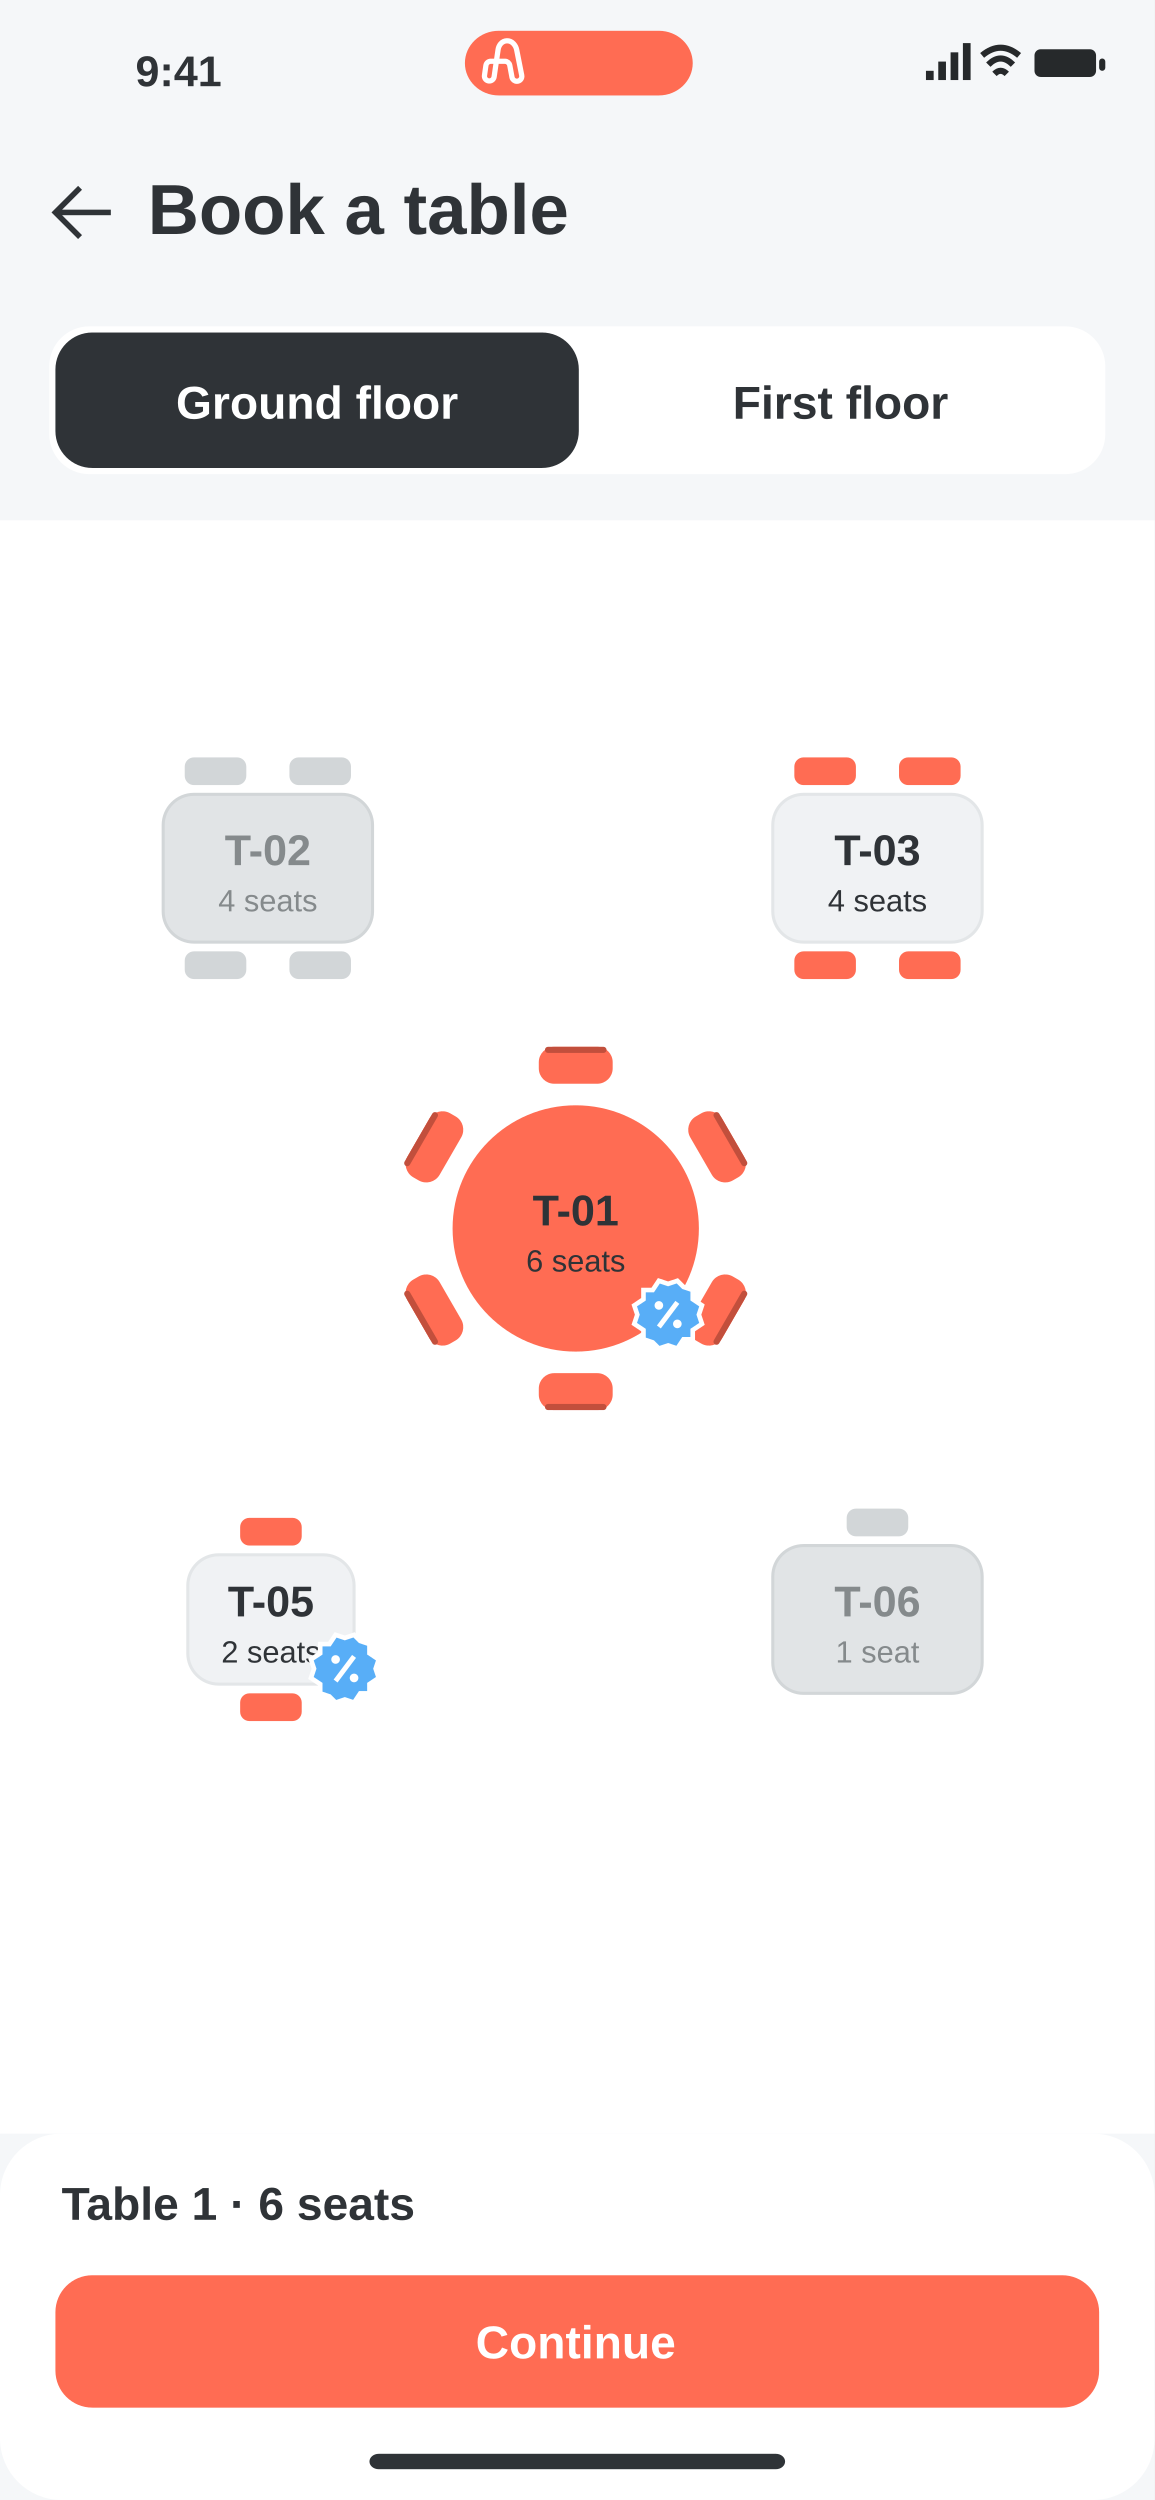
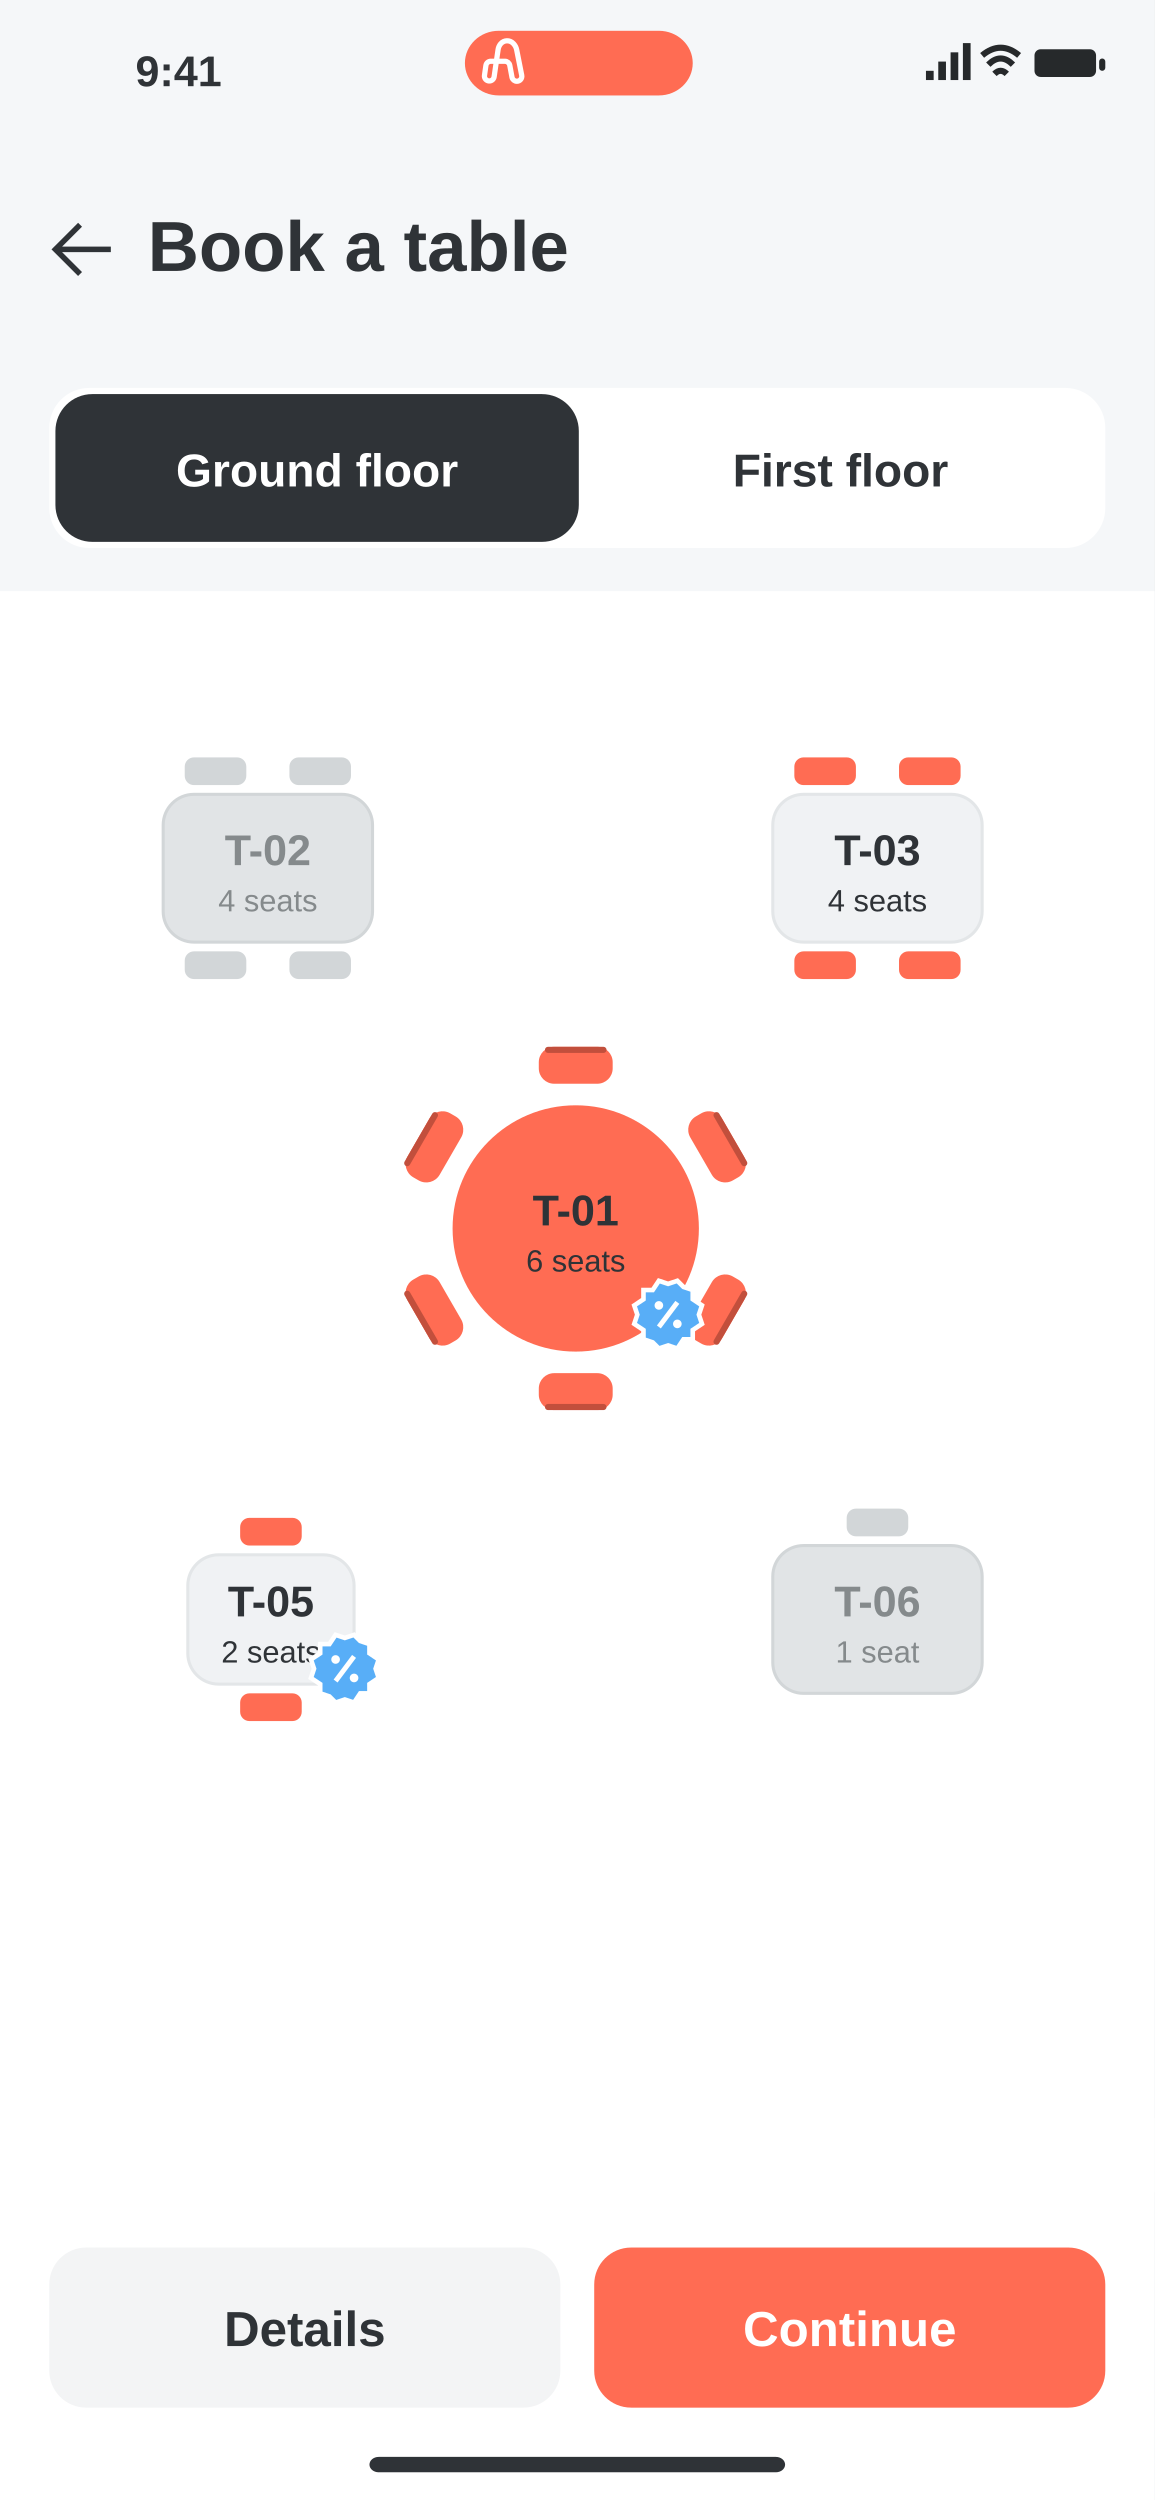
<svg xmlns="http://www.w3.org/2000/svg" width="375" height="812" viewBox="0 0 375 812" font-family="Arial, sans-serif">
  <rect x="0" y="0" width="375" height="812" rx="0" fill="#F5F7F9" />
  <text x="44" y="28" text-anchor="start" font-size="14" font-weight="700" fill="#2F3337">9:41</text>
  <rect x="151" y="10" width="74" height="21" rx="11" fill="#FF6C53" />
  <g transform="translate(153 10) scale(.67)" fill="none">
    <path transform="translate(-0.36 -1.235)" id="Vector " d="M12.639 16.01L13.466 10.334C13.614 9.319 14.037 8.364 14.689 7.572C16.27 5.655 19.179 5.575 20.863 7.401L21.014 7.565C21.748 8.361 22.248 9.344 22.458 10.406L24.925 22.841C25.219 24.325 24.076 25.707 22.563 25.707C21.407 25.707 20.41 24.882 20.199 23.745L19.128 17.971C18.917 16.835 17.925 16.01 16.769 16.01H13.306H12.639ZM12.639 16.01L11.542 23.543C11.364 24.764 10.277 25.642 9.046 25.559C7.675 25.466 6.672 24.228 6.867 22.868L7.554 18.069C7.723 16.888 8.735 16.01 9.928 16.01H12.639Z" stroke-width="2.545" stroke="white" />
  </g>
  <path d="M302 26v-3m4 3v-6m4 6v-9m4 9v-12" stroke="#26292B" stroke-width="2.5" />
  <path d="M319 18q6-5 12 0m-10 3q4-4 8 0m-6 3q2-2 4 0" fill="none" stroke="#26292B" stroke-width="2" />
  <rect x="336" y="16" width="20" height="9" rx="2" fill="#26292B" />
  <rect x="357" y="19" width="2" height="4" rx="1" fill="#26292B" />
-   <path d="m26 61-8 8 8 8m-8-8h18" fill="none" stroke="#2F3337" stroke-width="1.8" />
-   <text x="48" y="76" text-anchor="start" font-size="23" font-weight="700" fill="#2F3337">Book a table</text>
-   <rect x="16" y="106" width="343" height="48" rx="13" fill="white" />
-   <rect x="18" y="108" width="170" height="44" rx="12" fill="#2F3337" />
+   <g transform="translate(0 12)">
+     <path d="m26 61-8 8 8 8m-8-8h18" fill="none" stroke="#2F3337" stroke-width="1.8" />
+     <text x="48" y="76" text-anchor="start" font-size="23" font-weight="700" fill="#2F3337">Book a table</text>
+   </g>
+   <rect x="16" y="126" width="343" height="52" rx="13" fill="white" />
+   <rect x="18" y="128" width="170" height="48" rx="12" fill="#2F3337" />
  <g font-size="15" font-weight="600" text-anchor="middle">
-     <text x="103" y="136" fill="white">Ground floor</text>
-     <text x="273" y="136" fill="#2F3337">First floor</text>
+     <text x="103" y="158" fill="white">Ground floor</text>
+     <text x="273" y="158" fill="#2F3337">First floor</text>
  </g>
-   <rect x="0" y="169" width="375" height="524" fill="white" />
+   <rect x="0" y="192" width="375" height="520" fill="white" />
  <g transform="translate(87 282)">
    <rect x="-27" y="-36.0" width="20" height="9" rx="3" fill="#D2D6D8" />
    <rect x="7" y="-36.0" width="20" height="9" rx="3" fill="#D2D6D8" />
    <rect x="-27" y="27.0" width="20" height="9" rx="3" fill="#D2D6D8" />
    <rect x="7" y="27.0" width="20" height="9" rx="3" fill="#D2D6D8" />
    <rect x="-34.0" y="-24.0" width="68" height="48" rx="10" fill="#E1E4E6" stroke="#D2D6D8" />
    <text x="0" y="-1" text-anchor="middle" font-size="14" font-weight="700" fill="#858A8C">T-02</text>
    <text x="0" y="14" text-anchor="middle" font-size="10" font-weight="400" fill="#858A8C">4 seats</text>
  </g>
  <g transform="translate(285 282)">
    <rect x="-27" y="-36.0" width="20" height="9" rx="3" fill="#FF6C53" />
    <rect x="7" y="-36.0" width="20" height="9" rx="3" fill="#FF6C53" />
    <rect x="-27" y="27.0" width="20" height="9" rx="3" fill="#FF6C53" />
    <rect x="7" y="27.0" width="20" height="9" rx="3" fill="#FF6C53" />
    <rect x="-34.0" y="-24.0" width="68" height="48" rx="10" fill="#F0F2F4" stroke="#E3E6E8" />
    <text x="0" y="-1" text-anchor="middle" font-size="14" font-weight="700" fill="#2F3337">T-03</text>
    <text x="0" y="14" text-anchor="middle" font-size="10" font-weight="400" fill="#2F3337">4 seats</text>
  </g>
  <g transform="translate(187 399)">
    <g transform="rotate(0.0)">
      <rect x="-12" y="-59" width="24" height="12" rx="5" fill="#FF6C53" />
      <rect x="-10" y="-59" width="20" height="2" rx="1" fill="#C24F3C" />
    </g>
    <g transform="rotate(60.0)">
      <rect x="-12" y="-59" width="24" height="12" rx="5" fill="#FF6C53" />
      <rect x="-10" y="-59" width="20" height="2" rx="1" fill="#C24F3C" />
    </g>
    <g transform="rotate(120.0)">
      <rect x="-12" y="-59" width="24" height="12" rx="5" fill="#FF6C53" />
      <rect x="-10" y="-59" width="20" height="2" rx="1" fill="#C24F3C" />
    </g>
    <g transform="rotate(180.0)">
      <rect x="-12" y="-59" width="24" height="12" rx="5" fill="#FF6C53" />
      <rect x="-10" y="-59" width="20" height="2" rx="1" fill="#C24F3C" />
    </g>
    <g transform="rotate(240.0)">
      <rect x="-12" y="-59" width="24" height="12" rx="5" fill="#FF6C53" />
      <rect x="-10" y="-59" width="20" height="2" rx="1" fill="#C24F3C" />
    </g>
    <g transform="rotate(300.0)">
      <rect x="-12" y="-59" width="24" height="12" rx="5" fill="#FF6C53" />
      <rect x="-10" y="-59" width="20" height="2" rx="1" fill="#C24F3C" />
    </g>
    <circle r="40" fill="#FF6C53" />
    <text x="0" y="-1" text-anchor="middle" font-size="14" font-weight="700" fill="#2F3337">T-01</text>
    <text x="0" y="14" text-anchor="middle" font-size="10" font-weight="400" fill="#2F3337">6 seats</text>
    <g transform="translate(30 28)">
      <g fill="#58AEF7" stroke="white" stroke-width="1.5">
        <path d="M0 -10 3 -11 5 -9 8 -8 8 -5 11 -3 10 0 11 3 8 5 8 8 5 8 3 11 0 10 -3 11 -5 9 -8 8 -8 5 -11 3 -10 0 -11 -3 -8 -5 -8 -8 -5 -8 -3 -11Z" />
      </g>
      <path d="M-3 4 3 -4" stroke="white" stroke-width="1.6" />
      <g fill="white">
        <circle cx="-3" cy="-3" r="1.4" />
        <circle cx="3" cy="3" r="1.4" />
      </g>
    </g>
  </g>
  <g transform="translate(88 526)">
    <rect x="-10" y="-33.0" width="20" height="9" rx="3" fill="#FF6C53" />
    <rect x="-10" y="24.0" width="20" height="9" rx="3" fill="#FF6C53" />
    <rect x="-27.0" y="-21.0" width="54" height="42" rx="10" fill="#F0F2F4" stroke="#E3E6E8" />
    <text x="0" y="-1" text-anchor="middle" font-size="14" font-weight="700" fill="#2F3337">T-05</text>
    <text x="0" y="14" text-anchor="middle" font-size="10" font-weight="400" fill="#2F3337">2 seats</text>
    <g transform="translate(24 16)">
      <g fill="#58AEF7" stroke="white" stroke-width="1.5">
        <path d="M0 -10 3 -11 5 -9 8 -8 8 -5 11 -3 10 0 11 3 8 5 8 8 5 8 3 11 0 10 -3 11 -5 9 -8 8 -8 5 -11 3 -10 0 -11 -3 -8 -5 -8 -8 -5 -8 -3 -11Z" />
      </g>
      <path d="M-3 4 3 -4" stroke="white" stroke-width="1.6" />
      <g fill="white">
        <circle cx="-3" cy="-3" r="1.4" />
        <circle cx="3" cy="3" r="1.4" />
      </g>
    </g>
  </g>
  <g transform="translate(285 526)">
    <rect x="-10" y="-36" width="20" height="9" rx="3" fill="#D2D6D8" />
    <rect x="-34.0" y="-24.0" width="68" height="48" rx="10" fill="#E1E4E6" stroke="#D2D6D8" />
    <text x="0" y="-1" text-anchor="middle" font-size="14" font-weight="700" fill="#858A8C">T-06</text>
    <text x="0" y="14" text-anchor="middle" font-size="10" font-weight="400" fill="#858A8C">1 seat</text>
  </g>
-   <rect x="0" y="693" width="375" height="119" rx="20" fill="white" />
-   <text x="20" y="721" text-anchor="start" font-size="15" font-weight="700" fill="#2F3337">Table 1 · 6 seats</text>
-   <rect x="18" y="739" width="339" height="43" rx="12" fill="#FF6C53" />
-   <text x="187" y="766" text-anchor="middle" font-size="15" font-weight="700" fill="white">Continue</text>
-   <rect x="120" y="797" width="135" height="5" rx="3" fill="#2F3337" />
+   <rect x="0" y="688" width="375" height="124" rx="0" fill="white" />
+   <rect x="16" y="730" width="166" height="52" rx="12" fill="#F3F4F5" />
+   <text x="99" y="762" font-size="16" font-weight="600" fill="#2F3337" text-anchor="middle">Details</text>
+   <rect x="193" y="730" width="166" height="52" rx="12" fill="#FF6C53" />
+   <text x="276" y="762" font-size="16" font-weight="600" fill="white" text-anchor="middle">Continue</text>
+   <rect x="120" y="798" width="135" height="5" rx="3" fill="#2F3337" />
</svg>
